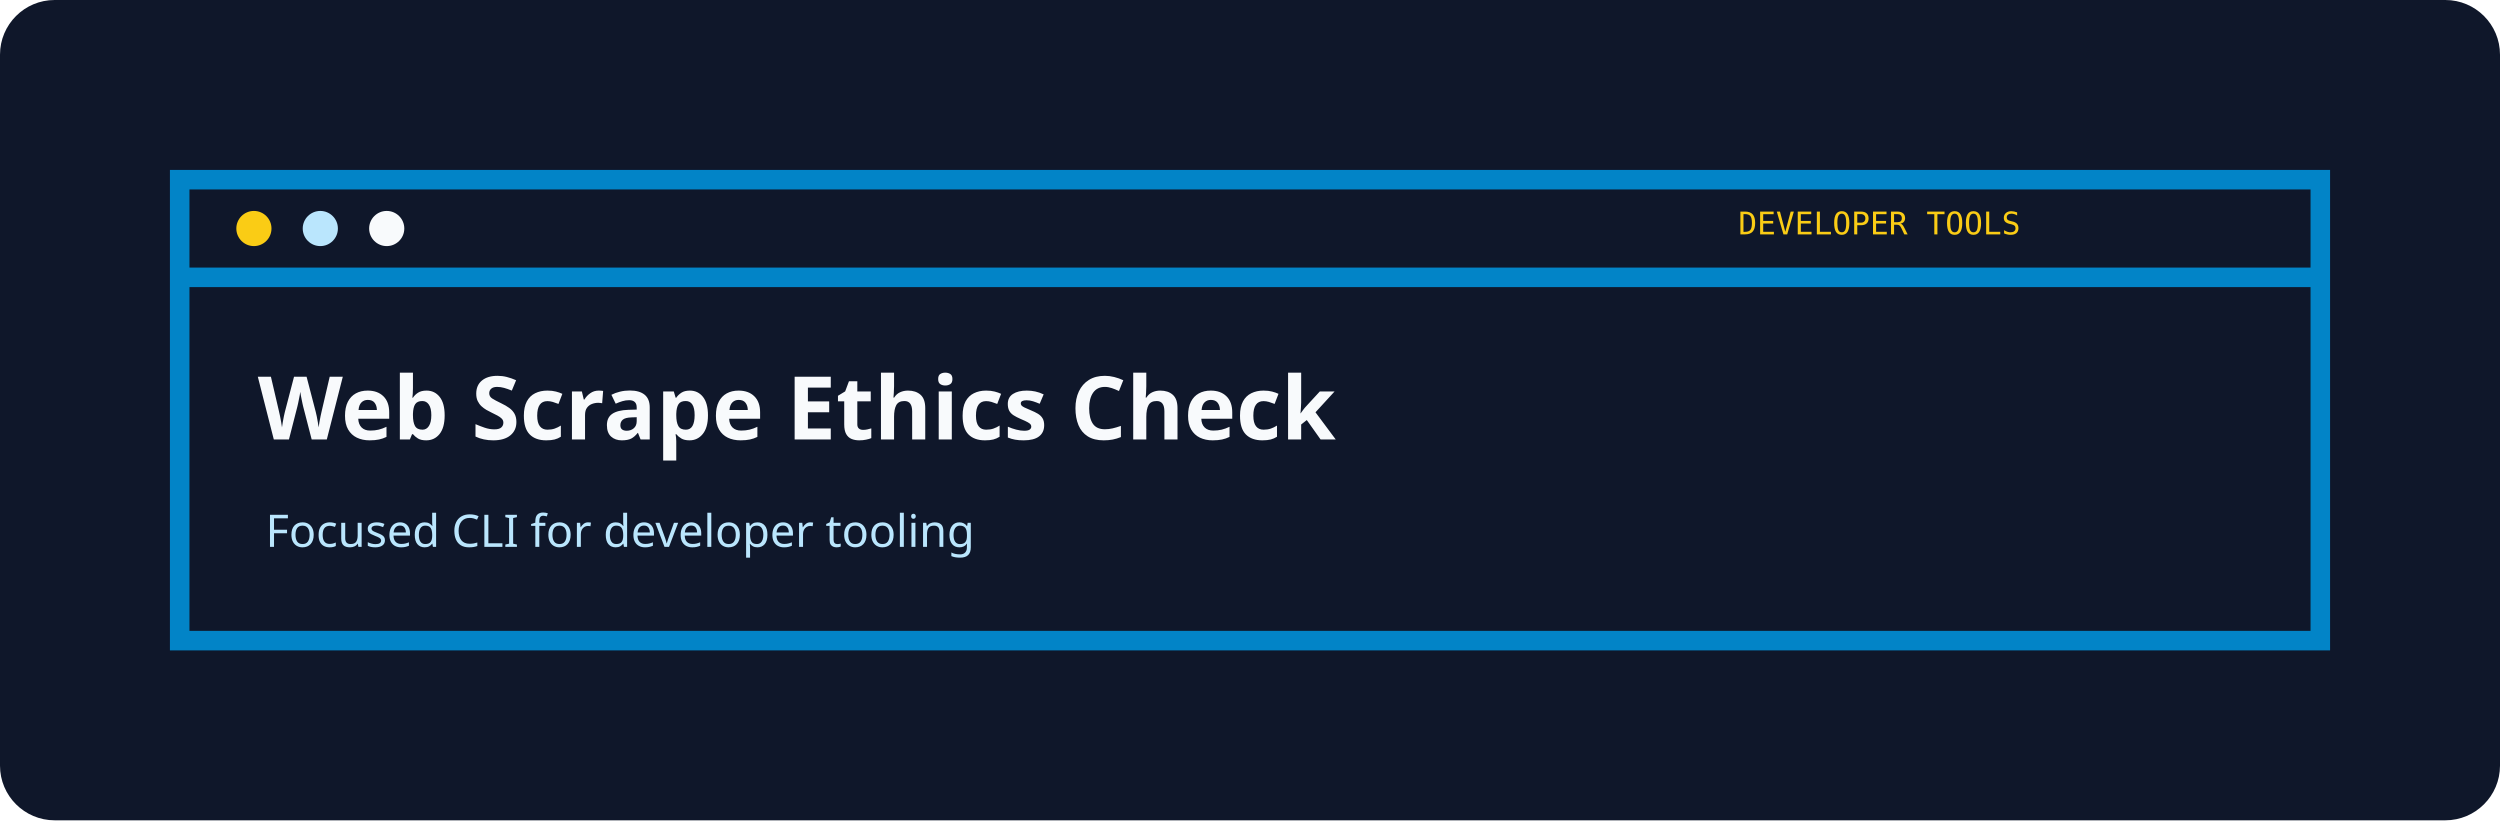
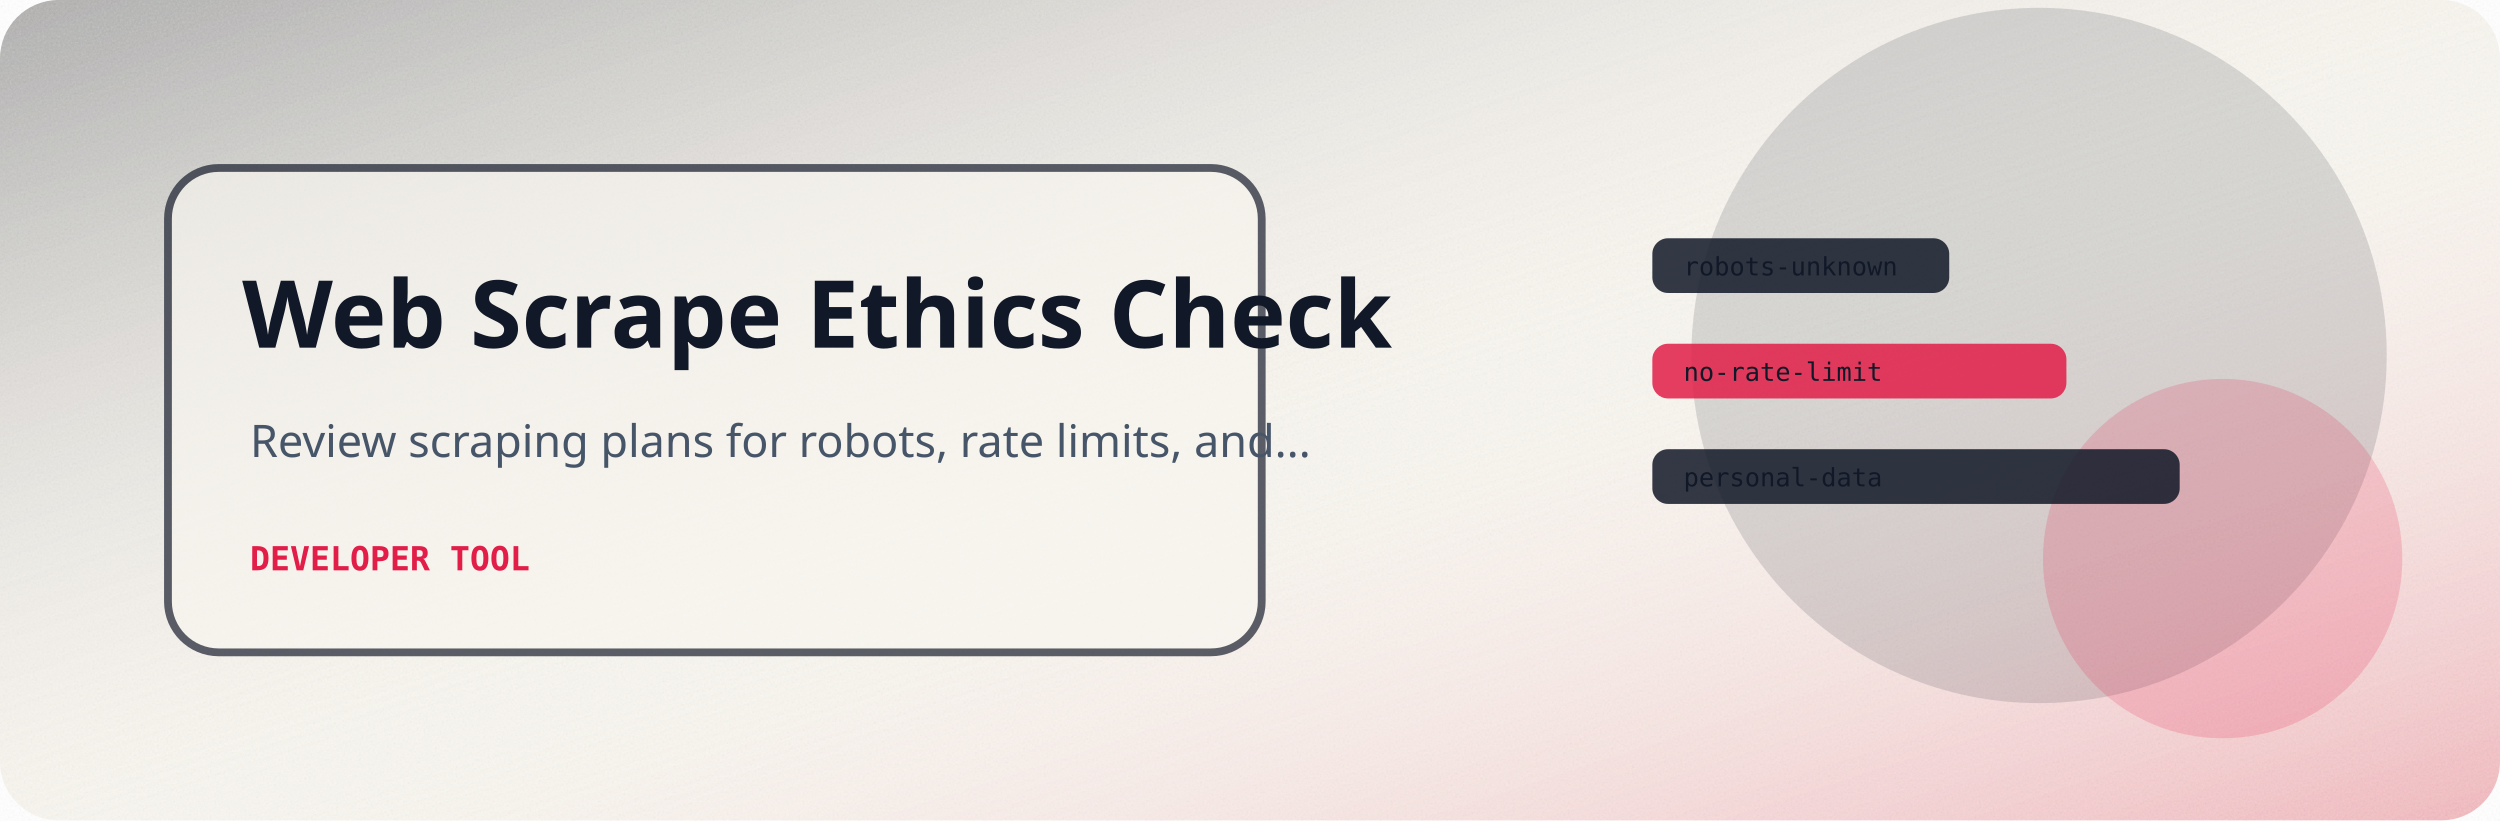
<svg xmlns="http://www.w3.org/2000/svg" width="1280" height="420" viewBox="0 0 1280 420" fill="none" role="img" aria-label="Web Scrape Ethics Check cover">
-   <rect width="1280" height="420" rx="28" fill="#0f172a" />
-   <path d="M92 92h1096v236H92z" fill="none" stroke="#0284c7" stroke-width="10" />
-   <path d="M92 142h1096" stroke="#0284c7" stroke-width="10" />
-   <circle cx="130" cy="117" r="9" fill="#facc15" />
-   <circle cx="164" cy="117" r="9" fill="#bae6fd" />
-   <circle cx="198" cy="117" r="9" fill="#f8fafc" />
-   <text x="132" y="225" fill="#f8fafc" font-family="Sora, ui-sans-serif, system-ui" font-size="45" font-weight="800">Web Scrape Ethics Check</text>
-   <text x="136" y="280" fill="#bae6fd" font-family="Sora, ui-sans-serif, system-ui" font-size="23">Focused CLI for developer tooling</text>
-   <text x="890" y="120" fill="#facc15" font-family="ui-monospace, SFMono-Regular, Menlo, monospace" font-size="16">DEVELOPER TOOLS</text>
+   <defs>
+     <linearGradient id="g" x1="0" x2="1" y1="0" y2="1">
+       <stop offset="0" stop-color="#111827" stop-opacity=".34" />
+       <stop offset=".54" stop-color="#f8f5ef" stop-opacity="0" />
+       <stop offset="1" stop-color="#e11d48" stop-opacity=".30" />
+     </linearGradient>
+     <filter id="grain" x="-20%" y="-20%" width="140%" height="140%">
+       <feTurbulence type="fractalNoise" baseFrequency=".85" numOctaves="2" seed="63" result="noise" />
+       <feColorMatrix type="saturate" values="0" />
+       <feComponentTransfer>
+         <feFuncA type="table" tableValues="0 .10" />
+       </feComponentTransfer>
+       <feBlend mode="soft-light" in2="SourceGraphic" />
+     </filter>
+   </defs>
+   <rect width="1280" height="420" rx="30" fill="#f8f5ef" />
+   <rect width="1280" height="420" rx="30" fill="url(#g)" filter="url(#grain)" />
+   <circle cx="1044" cy="182" r="178" fill="#111827" opacity=".14" />
+   <circle cx="1138" cy="286" r="92" fill="#e11d48" opacity=".18" />
+   <rect x="86" y="86" width="560" height="248" rx="26" fill="#f8f5ef" opacity=".68" stroke="#111827" stroke-width="4" />
+   <text x="124" y="178" fill="#111827" font-family="Aptos, Segoe UI, ui-sans-serif, system-ui" font-size="48" font-weight="850">Web Scrape Ethics Check</text>
+   <text x="128" y="234" fill="#475569" font-family="Aptos, Segoe UI, ui-sans-serif, system-ui" font-size="23">Review scraping plans for robots, rate limits, and...</text>
+   <text x="128" y="292" fill="#e11d48" font-family="ui-monospace, SFMono-Regular, Menlo, monospace" font-size="17" font-weight="800">DEVELOPER TOOL</text>
+   <rect x="846" y="122" width="152" height="28" rx="8" fill="#111827" opacity=".85" />
+   <text x="862" y="141" fill="#111827" font-family="ui-monospace, SFMono-Regular, Menlo, monospace" font-size="13">robots-unknown</text>
+   <rect x="846" y="176" width="212" height="28" rx="8" fill="#e11d48" opacity=".85" />
+   <text x="862" y="195" fill="#111827" font-family="ui-monospace, SFMono-Regular, Menlo, monospace" font-size="13">no-rate-limit</text>
+   <rect x="846" y="230" width="270" height="28" rx="8" fill="#111827" opacity=".85" />
+   <text x="862" y="249" fill="#111827" font-family="ui-monospace, SFMono-Regular, Menlo, monospace" font-size="13">personal-data</text>
</svg>
